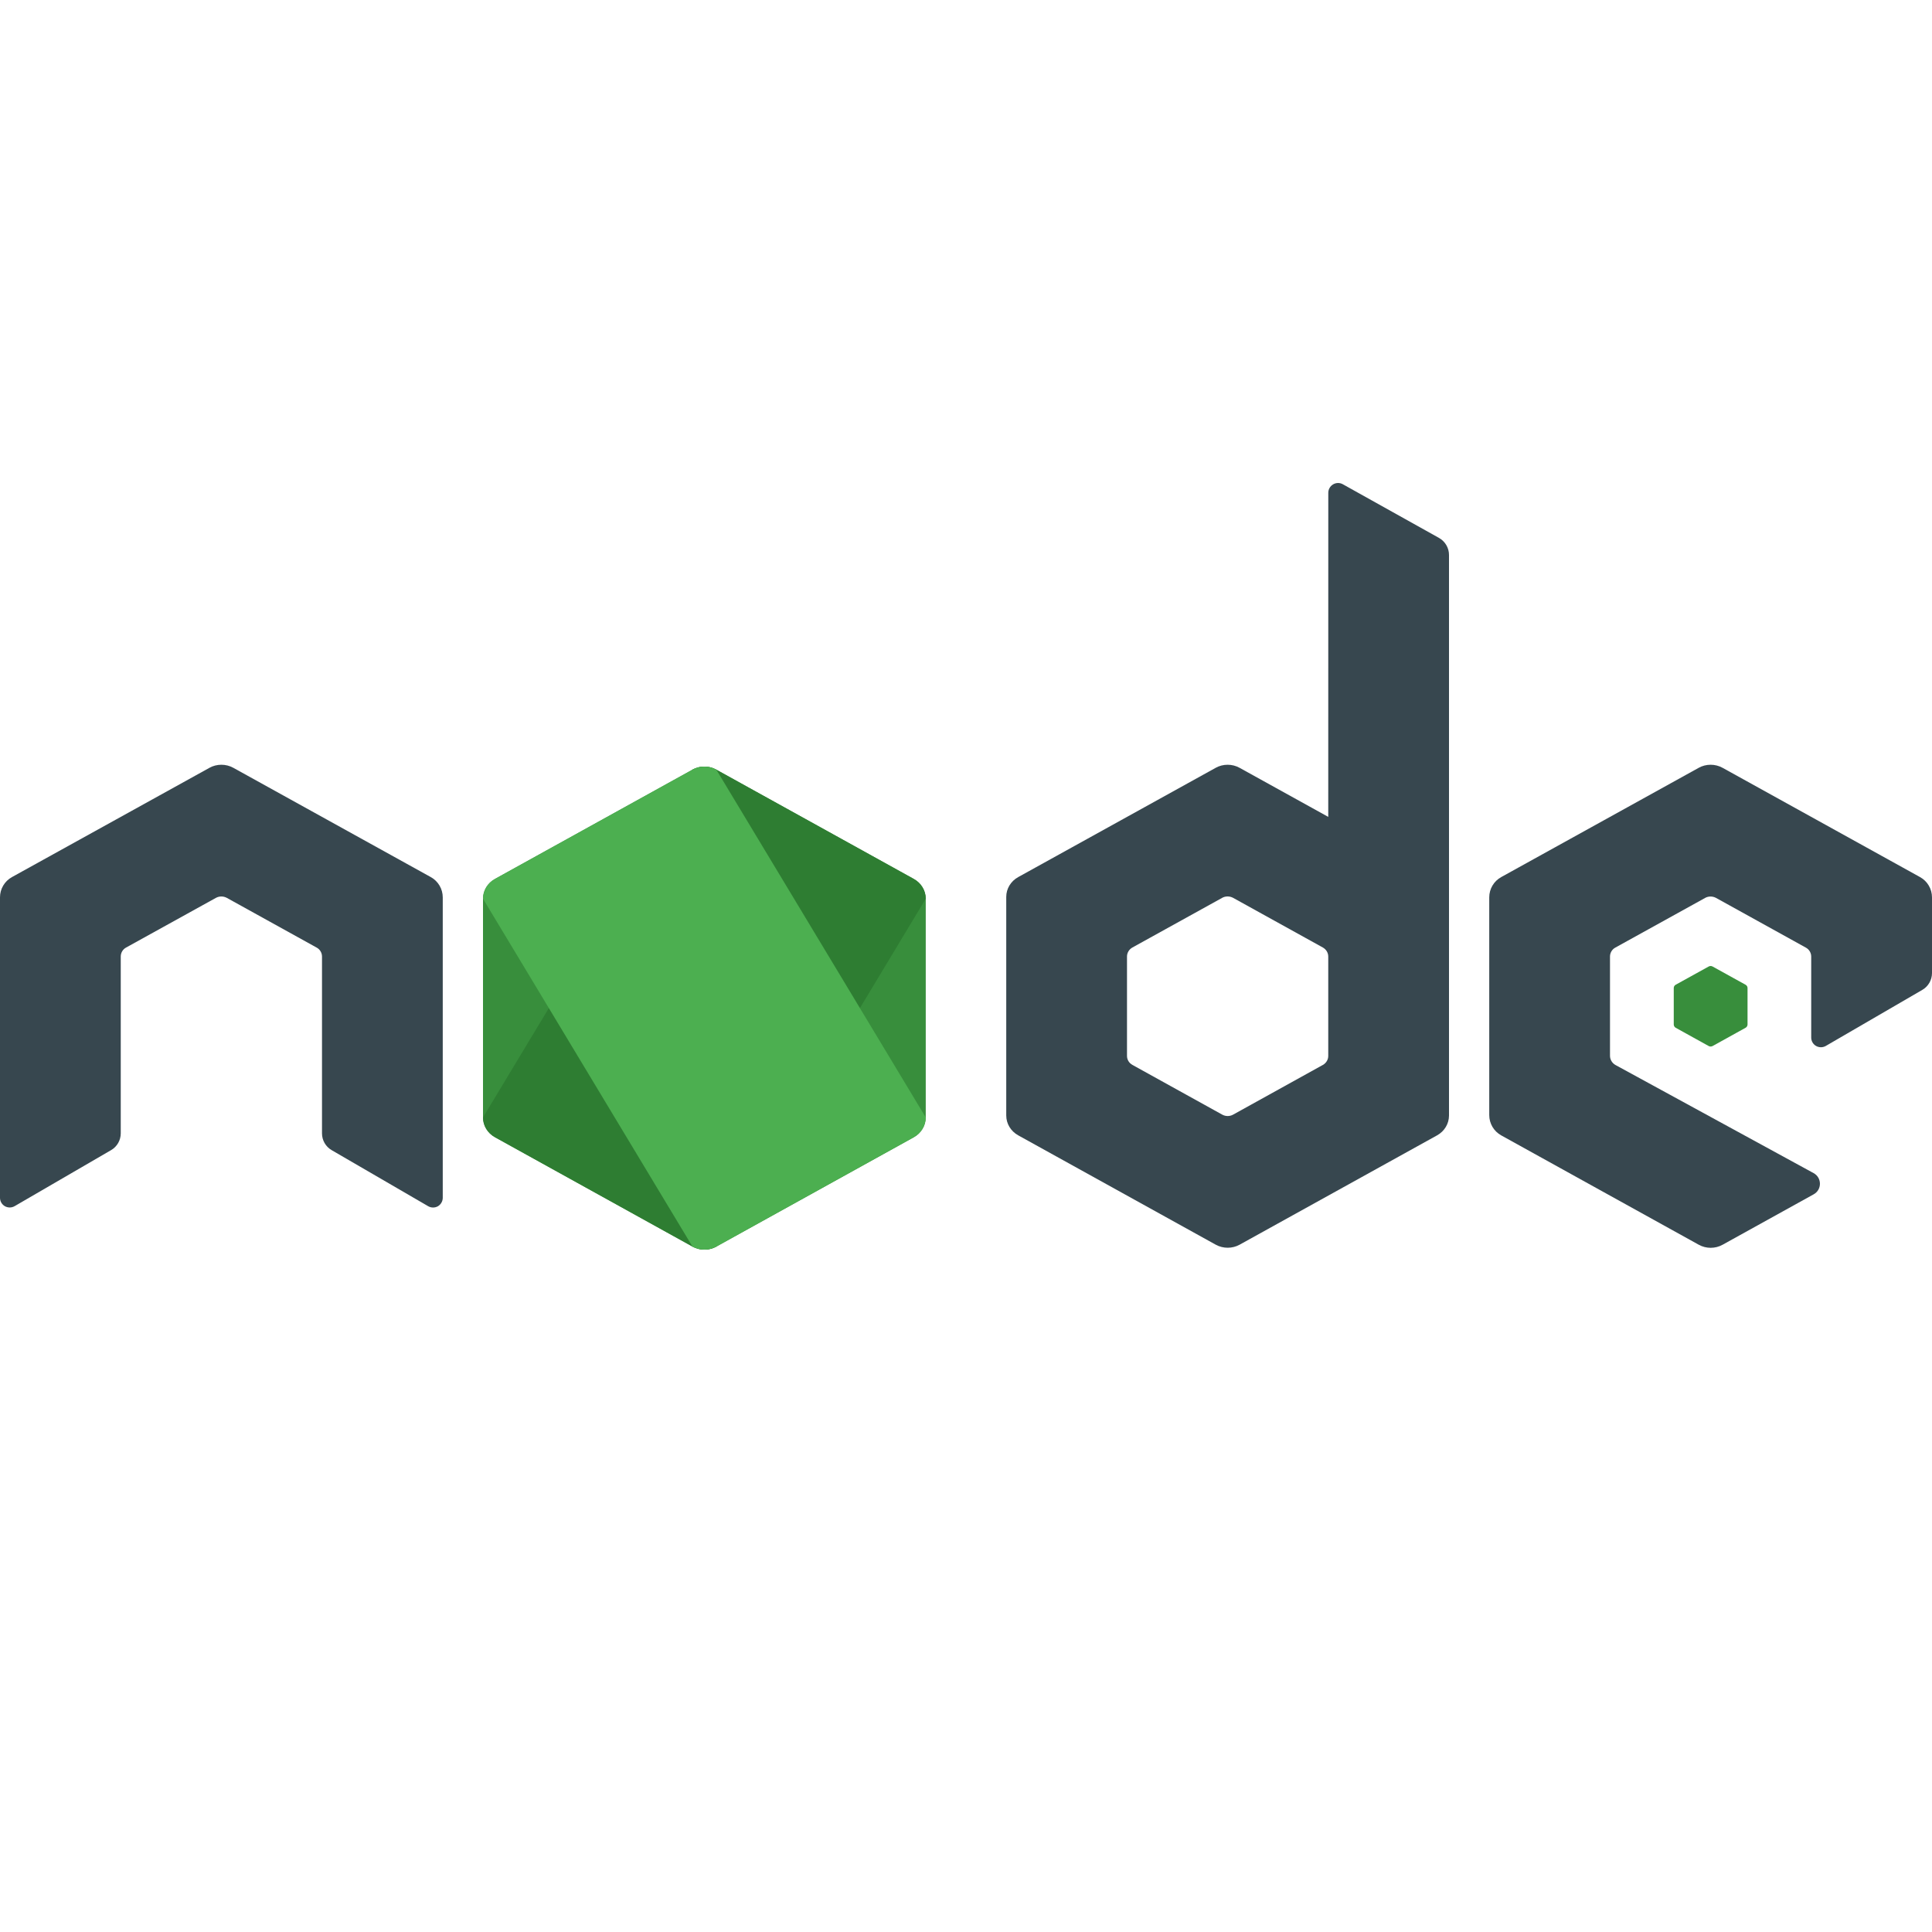
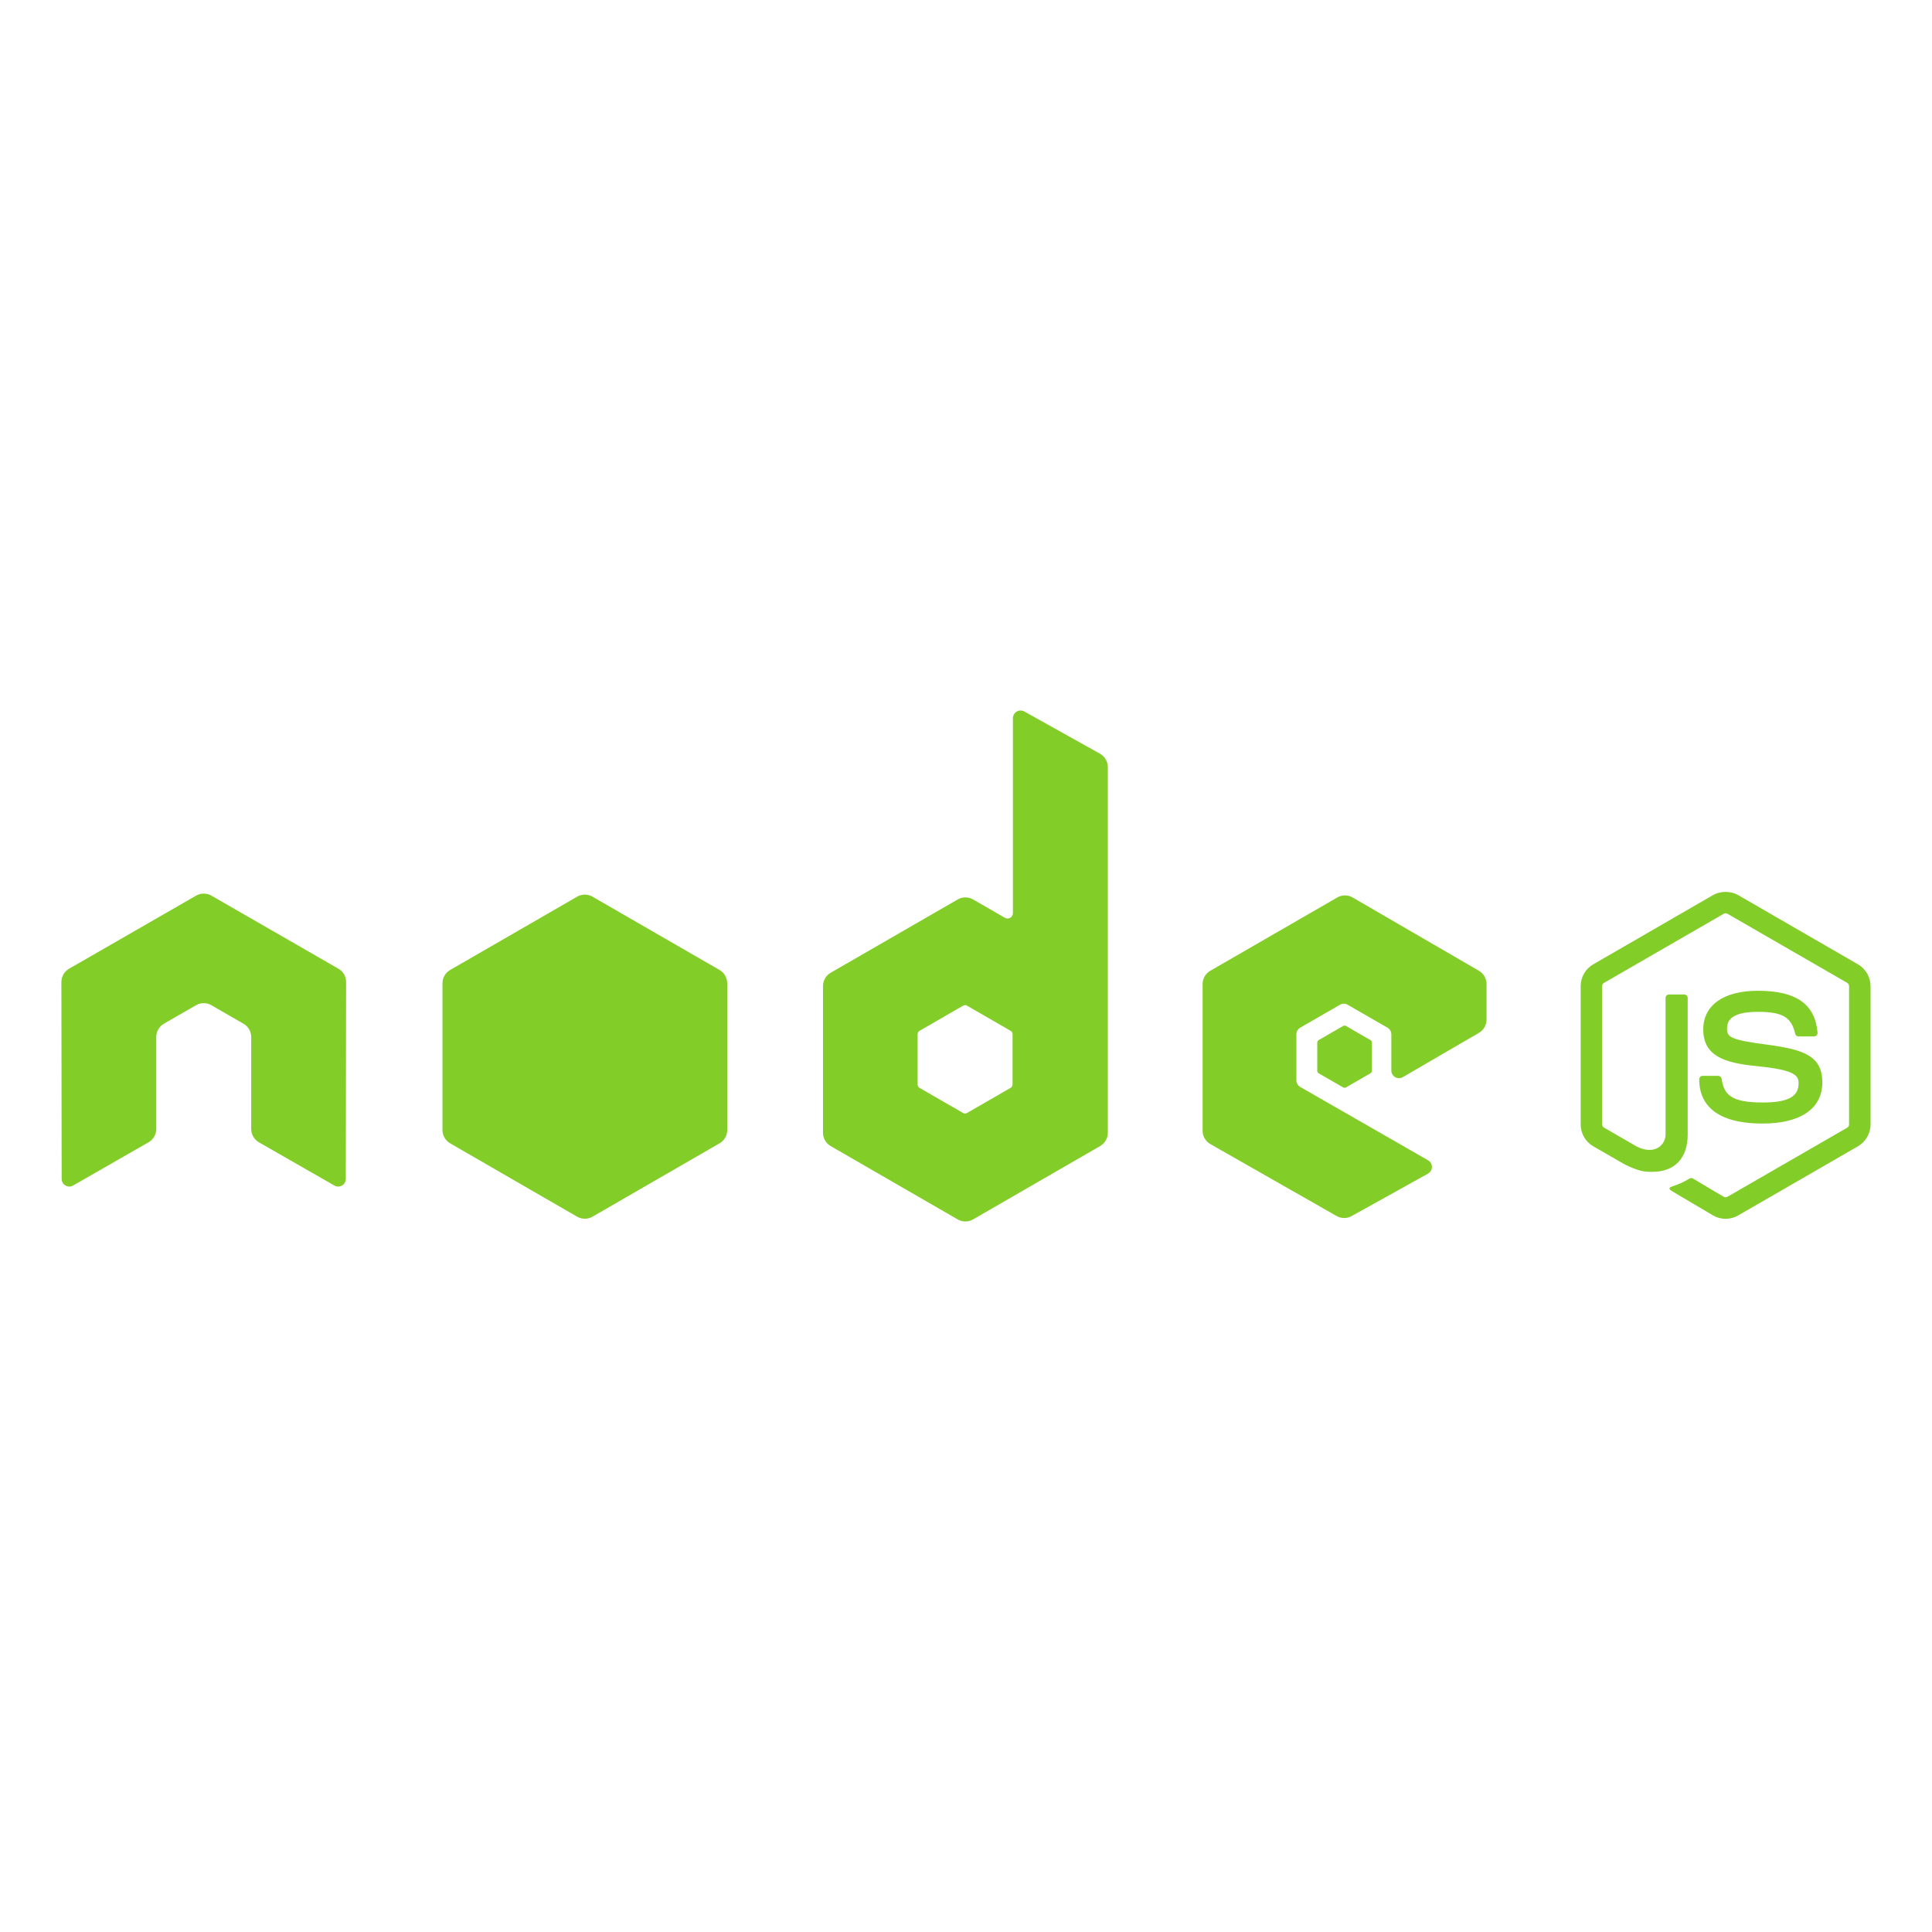
- <svg xmlns="http://www.w3.org/2000/svg" version="1.1" id="Layer_1" x="0px" y="0px" viewBox="0 0 48 48" style="enable-background:new 0 0 48 48;" xml:space="preserve" width="96px" height="96px">
-   <path style="fill:#388E3C;" d="M17.204,19.122l-4.907,2.715C12.113,21.938,12,22.126,12,22.329v5.433  c0,0.203,0.113,0.39,0.297,0.492l4.908,2.717c0.183,0.101,0.41,0.101,0.593,0l4.907-2.717C22.887,28.152,23,27.965,23,27.762v-5.433  c0-0.203-0.113-0.39-0.297-0.492l-4.906-2.715c-0.092-0.051-0.195-0.076-0.297-0.076c-0.103,0-0.205,0.025-0.297,0.076" />
-   <path style="fill:#388E3C;" d="M42.451,24.013l-0.818,0.452c-0.031,0.017-0.049,0.048-0.049,0.082v0.906  c0,0.034,0.019,0.065,0.049,0.082l0.818,0.453c0.031,0.017,0.068,0.017,0.099,0l0.818-0.453c0.03-0.017,0.049-0.048,0.049-0.082  v-0.906c0-0.034-0.019-0.065-0.05-0.082l-0.818-0.452C42.534,24.004,42.517,24,42.5,24S42.466,24.004,42.451,24.013" />
-   <path style="fill:#37474F;" d="M35.751,13.364l-2.389-1.333c-0.075-0.042-0.167-0.041-0.241,0.003  c-0.074,0.044-0.12,0.123-0.12,0.209L33,20.295l-2.203-1.219C30.705,19.025,30.602,19,30.5,19c-0.102,0-0.205,0.025-0.297,0.076  h0.001l-4.907,2.715C25.113,21.892,25,22.08,25,22.282v5.433c0,0.203,0.113,0.39,0.297,0.492l4.908,2.717  c0.183,0.101,0.41,0.101,0.593,0l4.907-2.717C35.887,28.106,36,27.918,36,27.715V13.788C36,13.612,35.904,13.45,35.751,13.364z   M32.866,26.458l-2.23,1.235c-0.083,0.046-0.186,0.046-0.269,0l-2.231-1.235C28.051,26.412,28,26.326,28,26.234v-2.47  c0-0.092,0.051-0.177,0.135-0.224l2.231-1.234h-0.001c0.042-0.023,0.088-0.034,0.135-0.034c0.047,0,0.093,0.012,0.135,0.034  l2.23,1.234C32.949,23.587,33,23.673,33,23.765v2.47C33,26.326,32.949,26.412,32.866,26.458z" />
-   <path style="fill:#2E7D32;" d="M17.204,19.122L12,27.762c0,0.203,0.113,0.39,0.297,0.492l4.908,2.717  c0.183,0.101,0.41,0.101,0.593,0L23,22.329c0-0.203-0.113-0.39-0.297-0.492l-4.906-2.715c-0.092-0.051-0.195-0.076-0.297-0.076  c-0.103,0-0.205,0.025-0.297,0.076" />
-   <path style="fill:#4CAF50;" d="M17.204,19.122l-4.907,2.715C12.113,21.938,12,22.126,12,22.329l5.204,8.642  c0.183,0.101,0.41,0.101,0.593,0l4.907-2.717C22.887,28.152,23,27.965,23,27.762l-5.203-8.64c-0.092-0.051-0.195-0.076-0.297-0.076  c-0.103,0-0.205,0.025-0.297,0.076" />
-   <path style="fill:#37474F;" d="M47.703,21.791l-4.906-2.715C42.705,19.025,42.602,19,42.5,19c-0.102,0-0.205,0.025-0.297,0.076  h0.001l-4.907,2.715C37.114,21.892,37,22.084,37,22.294v5.411c0,0.209,0.114,0.402,0.297,0.503l4.908,2.717  c0.184,0.102,0.409,0.102,0.593,0l2.263-1.253c0.207-0.115,0.206-0.412-0.002-0.526l-4.924-2.687C40.052,26.412,40,26.325,40,26.231  v-2.466c0-0.092,0.05-0.177,0.13-0.221l2.235-1.236h-0.001c0.042-0.023,0.088-0.034,0.135-0.034c0.047,0,0.093,0.012,0.135,0.034  l2.235,1.237c0.08,0.044,0.13,0.129,0.13,0.221v2.012c0,0.086,0.046,0.166,0.121,0.209c0.075,0.042,0.167,0.042,0.242-0.001  l2.398-1.393c0.148-0.086,0.24-0.245,0.24-0.417v-1.88C48,22.085,47.886,21.892,47.703,21.791z" />
-   <path style="fill:#37474F;" d="M10.703,21.791l-4.906-2.715C5.705,19.025,5.602,19,5.5,19c-0.102,0-0.205,0.025-0.297,0.076h0.001  l-4.907,2.715C0.114,21.892,0,22.084,0,22.294v7.465c0,0.086,0.046,0.166,0.121,0.209c0.075,0.042,0.167,0.042,0.242-0.001  l2.398-1.393C2.909,28.488,3,28.329,3,28.157v-4.393c0-0.092,0.05-0.177,0.13-0.221l2.235-1.236H5.365  c0.042-0.023,0.088-0.034,0.135-0.034c0.047,0,0.093,0.012,0.135,0.034l2.235,1.237C7.95,23.588,8,23.673,8,23.765v4.393  c0,0.172,0.091,0.331,0.24,0.417l2.398,1.393c0.075,0.043,0.167,0.043,0.242,0.001C10.954,29.925,11,29.845,11,29.759v-7.464  C11,22.085,10.886,21.892,10.703,21.791z" />
+ <svg xmlns="http://www.w3.org/2000/svg" viewBox="0 0 128 128">
+   <path fill="#83CD29" d="M114.325 80.749c-.29 0-.578-.076-.832-.224l-2.65-1.568c-.396-.221-.203-.3-.072-.345.528-.184.635-.227 1.198-.545.059-.033.136-.021.197.015l2.035 1.209c.074.041.179.041.246 0l7.937-4.581c.075-.042.122-.127.122-.215v-9.16c0-.09-.047-.173-.123-.219l-7.934-4.577c-.074-.042-.171-.042-.245 0l-7.933 4.578c-.076.045-.125.131-.125.218v9.16c0 .088.049.171.125.212l2.174 1.257c1.18.589 1.903-.105 1.903-.803v-9.045c0-.127.103-.228.23-.228h1.007c.125 0 .229.101.229.228v9.045c0 1.574-.857 2.477-2.35 2.477-.459 0-.82 0-1.828-.496l-2.081-1.198c-.515-.298-.832-.854-.832-1.448v-9.16c0-.595.317-1.15.832-1.446l7.937-4.587c.502-.283 1.169-.283 1.667 0l7.937 4.587c.514.297.833.852.833 1.446v9.16c0 .595-.319 1.148-.833 1.448l-7.937 4.582c-.252.147-.539.223-.834.223M116.778 74.438c-3.475 0-4.202-1.595-4.202-2.932 0-.126.103-.229.23-.229h1.026c.115 0 .21.082.228.194.154 1.045.617 1.572 2.718 1.572 1.671 0 2.383-.378 2.383-1.266 0-.512-.202-.891-2.8-1.146-2.172-.215-3.515-.694-3.515-2.433 0-1.601 1.35-2.557 3.612-2.557 2.543 0 3.801.883 3.96 2.777.006.064-.017.127-.06.176-.044.045-.104.073-.168.073h-1.031c-.107 0-.201-.075-.223-.179-.248-1.1-.848-1.451-2.479-1.451-1.825 0-2.037.637-2.037 1.112 0 .577.25.745 2.715 1.071 2.439.323 3.598.779 3.598 2.494.001 1.733-1.441 2.724-3.955 2.724M97.982 68.43c.313-.183.506-.517.506-.88v-2.354c0-.362-.192-.696-.506-.879l-8.364-4.856c-.315-.183-.703-.184-1.019-.002l-8.416 4.859c-.314.182-.508.517-.508.88v9.716c0 .365.196.703.514.884l8.363 4.765c.308.177.686.178.997.006l5.058-2.812c.161-.09.261-.258.262-.44.001-.184-.097-.354-.256-.445l-8.468-4.86c-.159-.091-.256-.259-.256-.44v-3.046c0-.182.097-.349.254-.439l2.637-1.52c.156-.091.35-.091.507 0l2.637 1.52c.158.091.255.258.255.439v2.396c0 .183.097.351.254.441.158.091.352.091.51-.001l5.039-2.932M88.984 67.974c.061-.034.135-.034.195 0l1.615.933c.06.035.097.1.097.169v1.865c0 .07-.037.134-.097.169l-1.615.932c-.06.035-.135.035-.195 0l-1.614-.932c-.061-.035-.098-.099-.098-.169v-1.865c0-.069.037-.134.098-.169l1.614-.933M67.083 71.854c0 .09-.048.174-.127.22l-2.89 1.666c-.079.046-.176.046-.254 0l-2.89-1.666c-.079-.046-.127-.13-.127-.22v-3.338c0-.09.049-.175.127-.221l2.89-1.668c.079-.047.176-.047.255 0l2.891 1.668c.078.046.126.131.126.221v3.338zm.781-24.716c-.157-.087-.349-.085-.505.006-.155.092-.251.258-.251.438v12.915c0 .126-.068.244-.177.308-.11.063-.246.063-.356 0l-2.108-1.215c-.314-.181-.701-.181-1.015 0l-8.418 4.858c-.315.182-.509.518-.509.881v9.719c0 .363.194.698.508.881l8.418 4.861c.314.182.702.182 1.017 0l8.42-4.861c.314-.183.508-.518.508-.881v-24.227c0-.368-.2-.708-.521-.888l-5.011-2.795M38.238 59.407c.314-.182.702-.182 1.016 0l8.418 4.857c.314.182.508.518.508.881v9.722c0 .363-.194.699-.508.881l-8.417 4.861c-.314.181-.702.181-1.017 0l-8.415-4.861c-.314-.182-.508-.518-.508-.881v-9.723c0-.362.194-.698.508-.88l8.415-4.857M22.93 65.064c0-.366-.192-.702-.508-.883l-8.415-4.843c-.144-.084-.303-.127-.464-.133h-.087c-.16.006-.32.049-.464.133l-8.416 4.843c-.313.181-.509.517-.509.883l.018 13.04c0 .182.095.351.254.439.156.094.349.094.505 0l5-2.864c.316-.188.509-.519.509-.882v-6.092c0-.364.192-.699.507-.881l2.13-1.226c.158-.093.332-.137.508-.137.174 0 .352.044.507.137l2.128 1.226c.315.182.509.517.509.881v6.092c0 .363.195.696.509.882l5 2.864c.157.094.353.094.508 0 .155-.089.252-.258.252-.439l.019-13.04" />
</svg>
